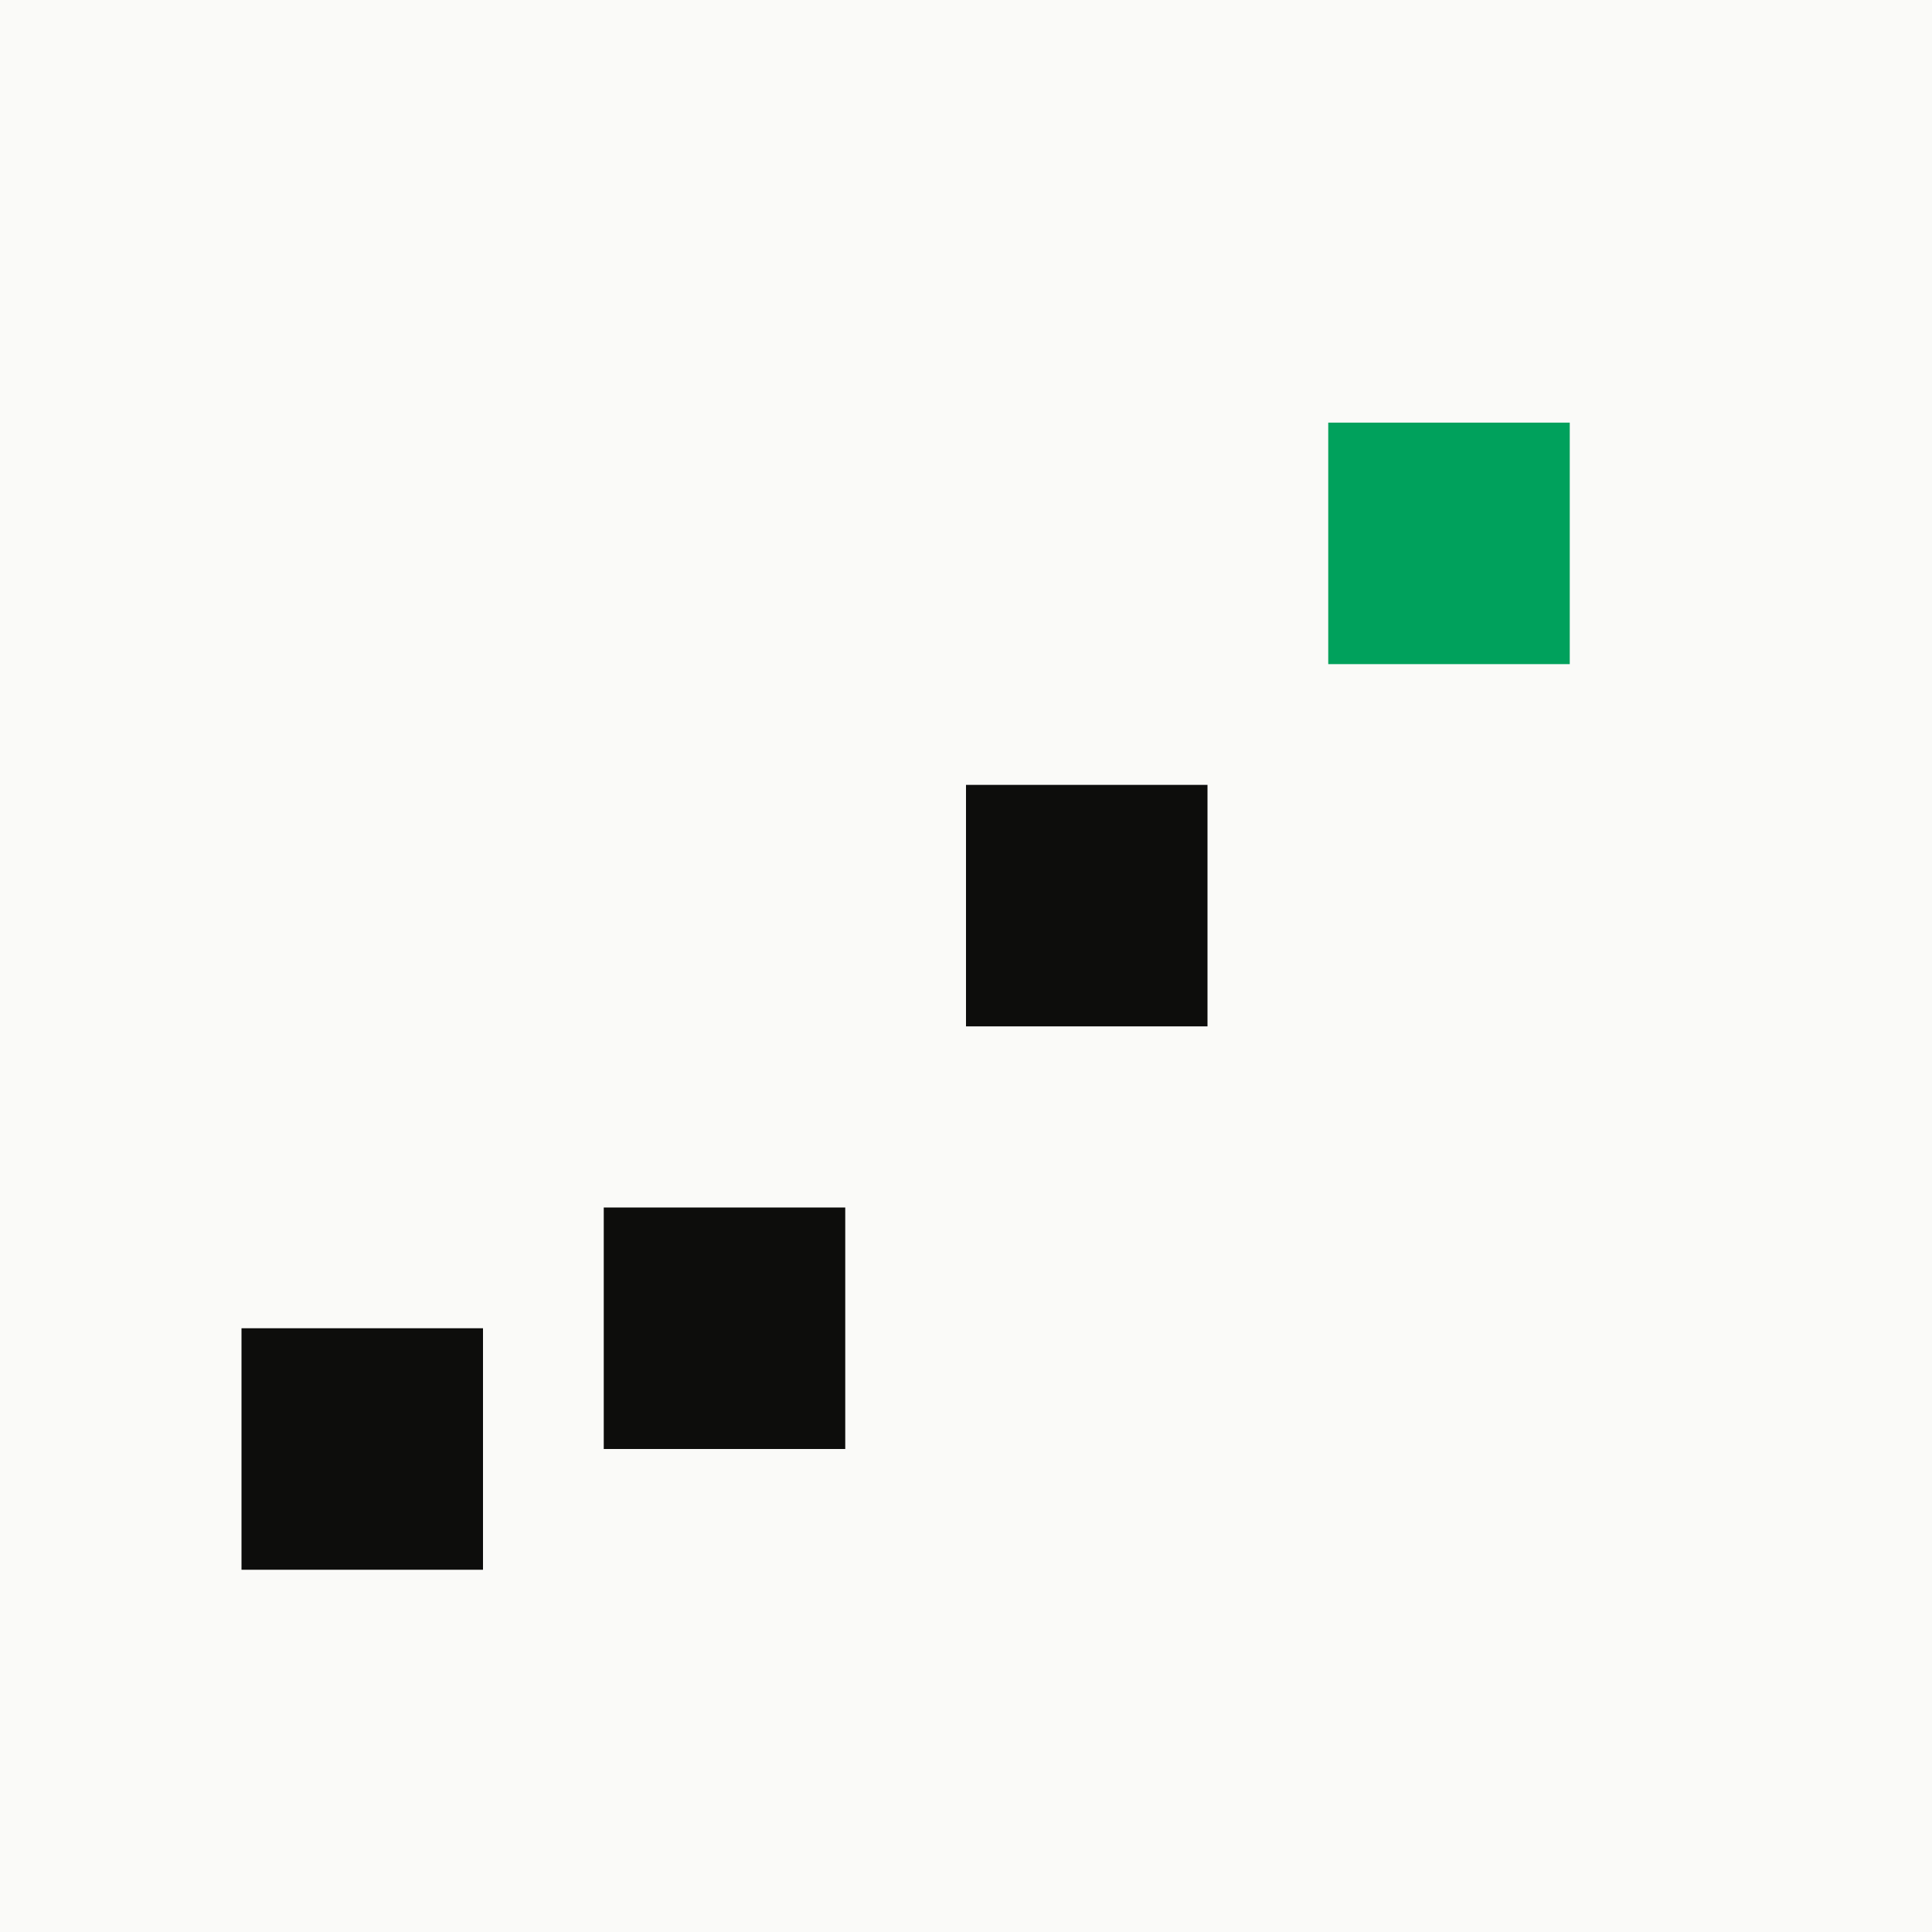
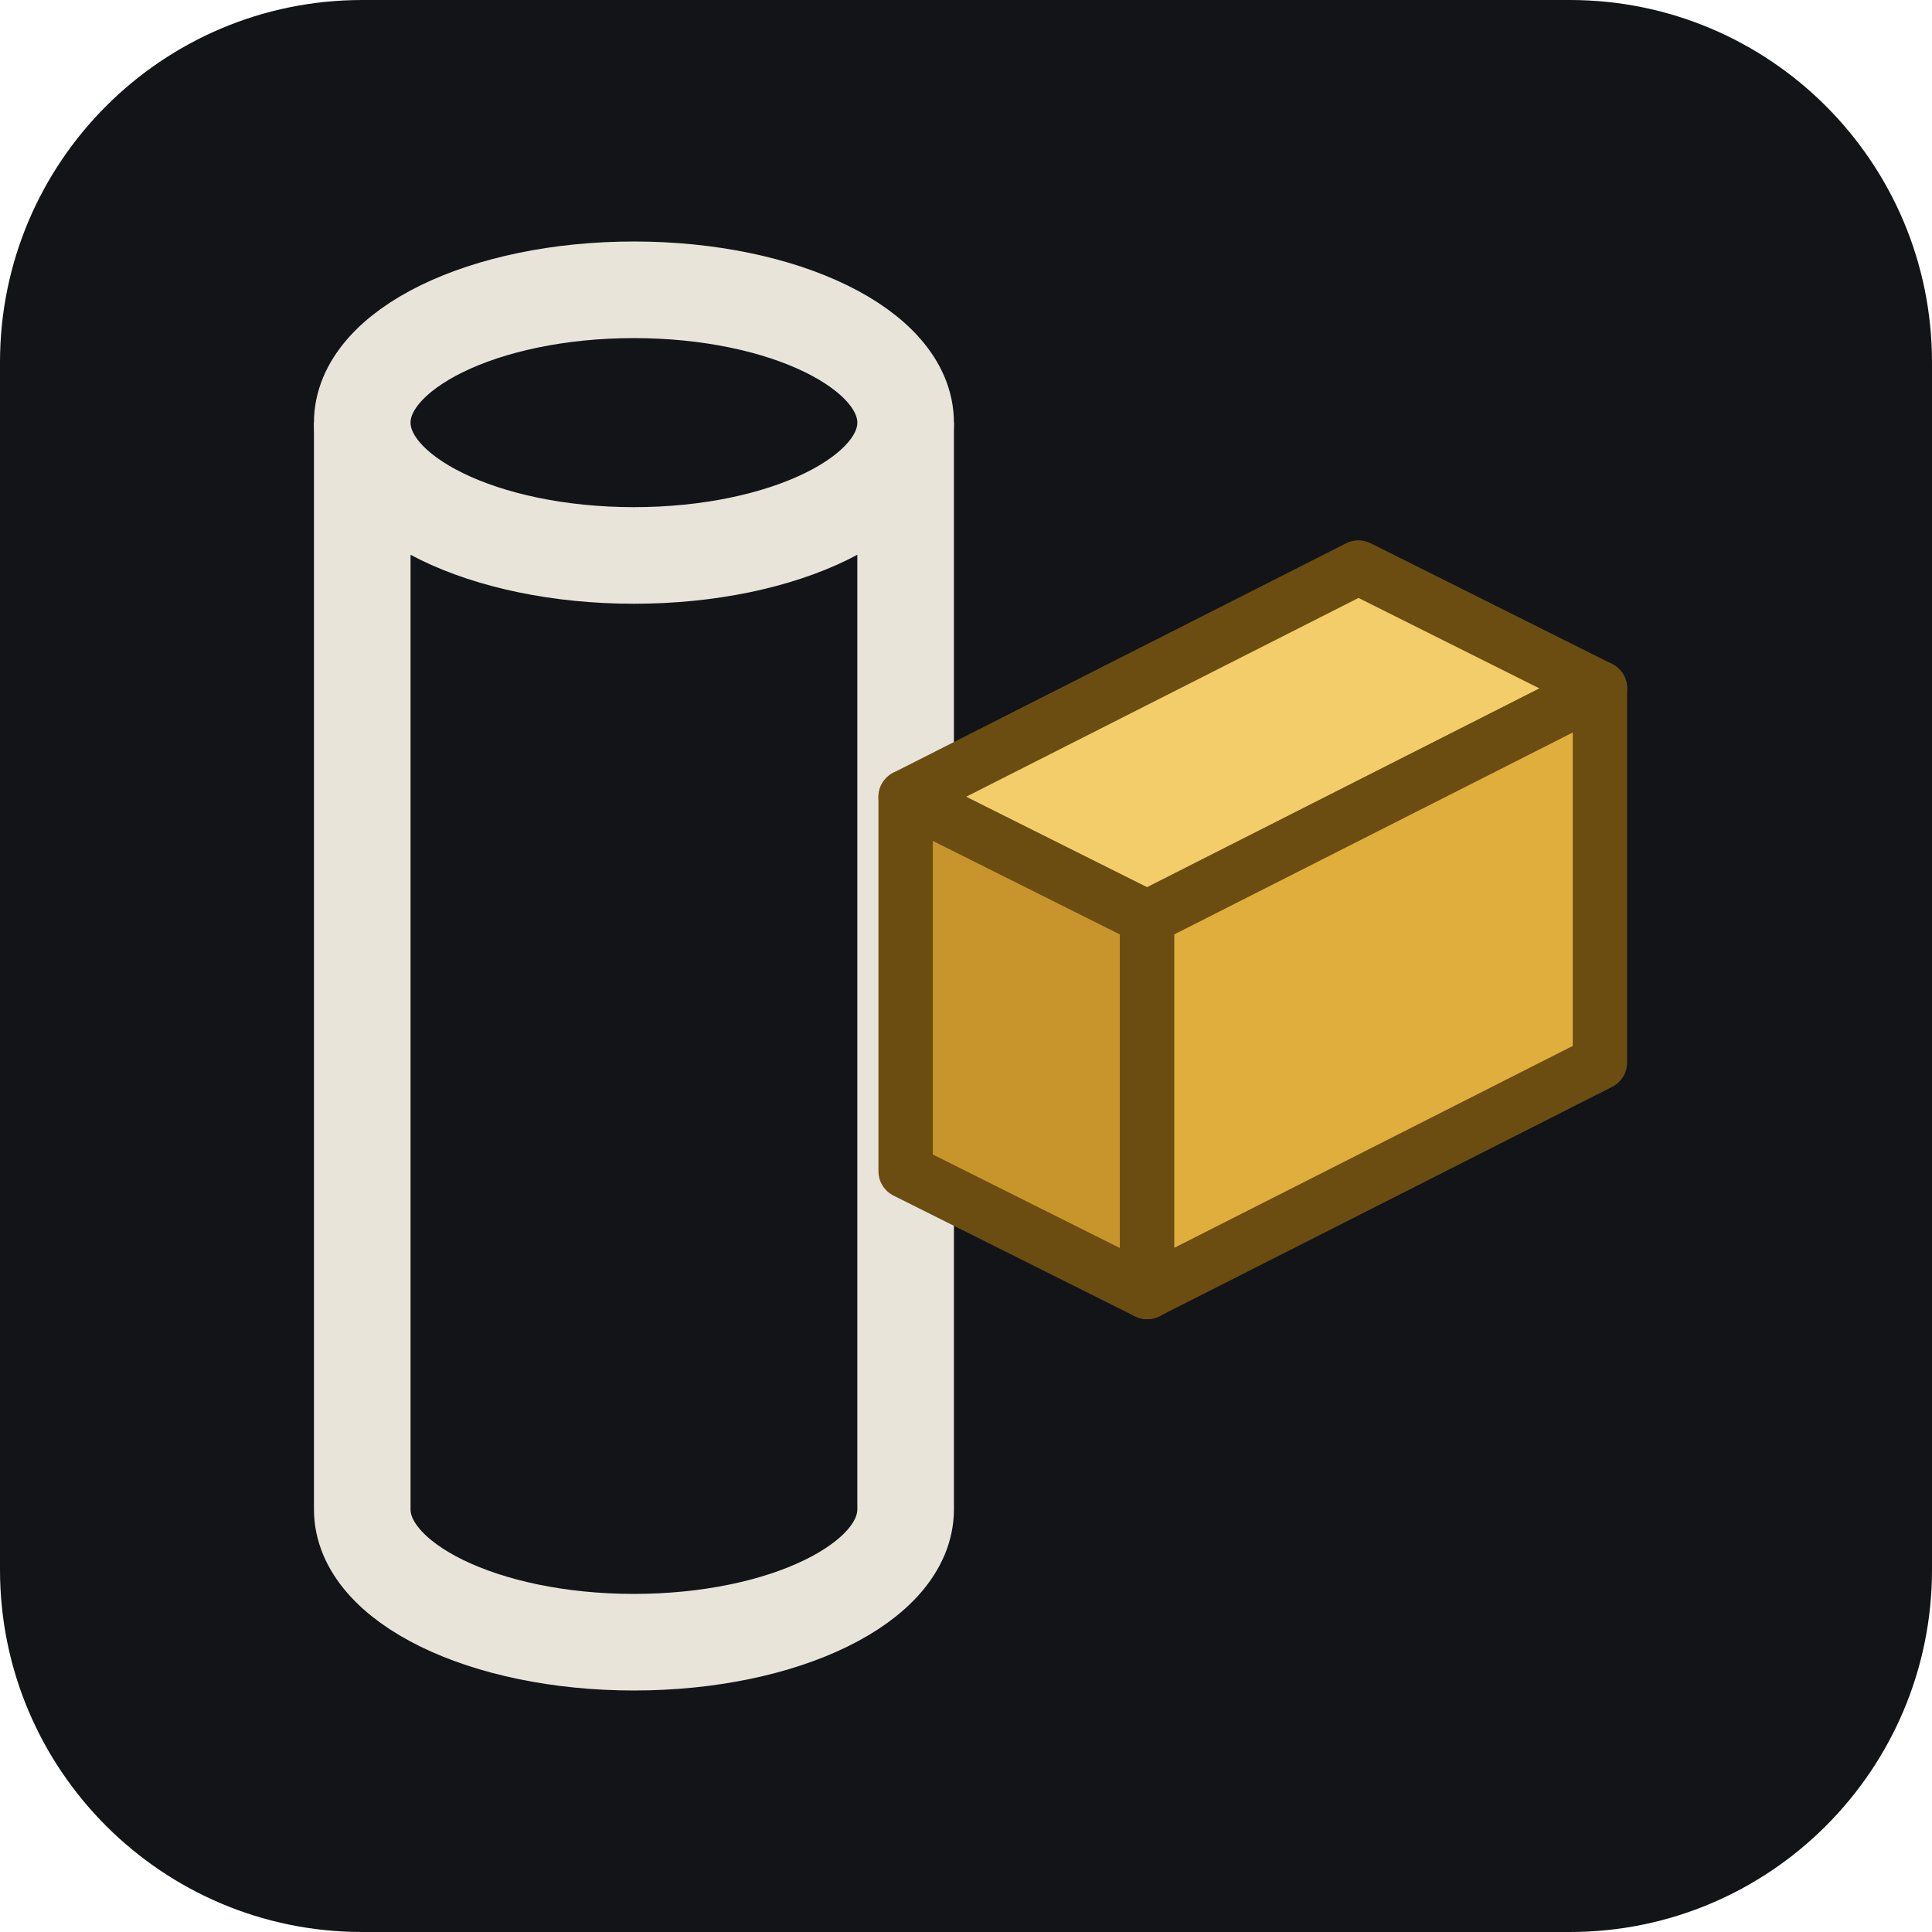
<svg xmlns="http://www.w3.org/2000/svg" viewBox="0 0 32 32">
-   <rect width="32" height="32" fill="#fafaf8" />
-   <g fill="#0d0d0c">
-     <rect x="4" y="22" width="4" height="4" />
-     <rect x="10" y="20" width="4" height="4" />
-     <rect x="16" y="13" width="4" height="4" />
+   <rect width="32" height="32" rx="6" fill="#121418" />
+   <g fill="#121418" stroke="#E8E4DA" stroke-width="1.6" stroke-linejoin="round">
+     <path d="M6 7v18a4.5 2.2 0 0 0 9 0V7" />
+     <ellipse cx="10.5" cy="7" rx="4.5" ry="2.2" />
  </g>
-   <rect x="22" y="7" width="4" height="4" fill="#00a15c" />
+   <g stroke="#6b4d12" stroke-width=".9" stroke-linejoin="round">
+     <path d="M15 13.2 L22.5 9.4 L26.5 11.4 L19 15.2Z" fill="#F2CD6A" />
+     <path d="M15 13.2 L19 15.2 L19 21.4 L15 19.4Z" fill="#C7952B" />
+     <path d="M19 15.2 L26.5 11.4 L26.5 17.6 L19 21.4Z" fill="#E0AE3C" />
+   </g>
</svg>
